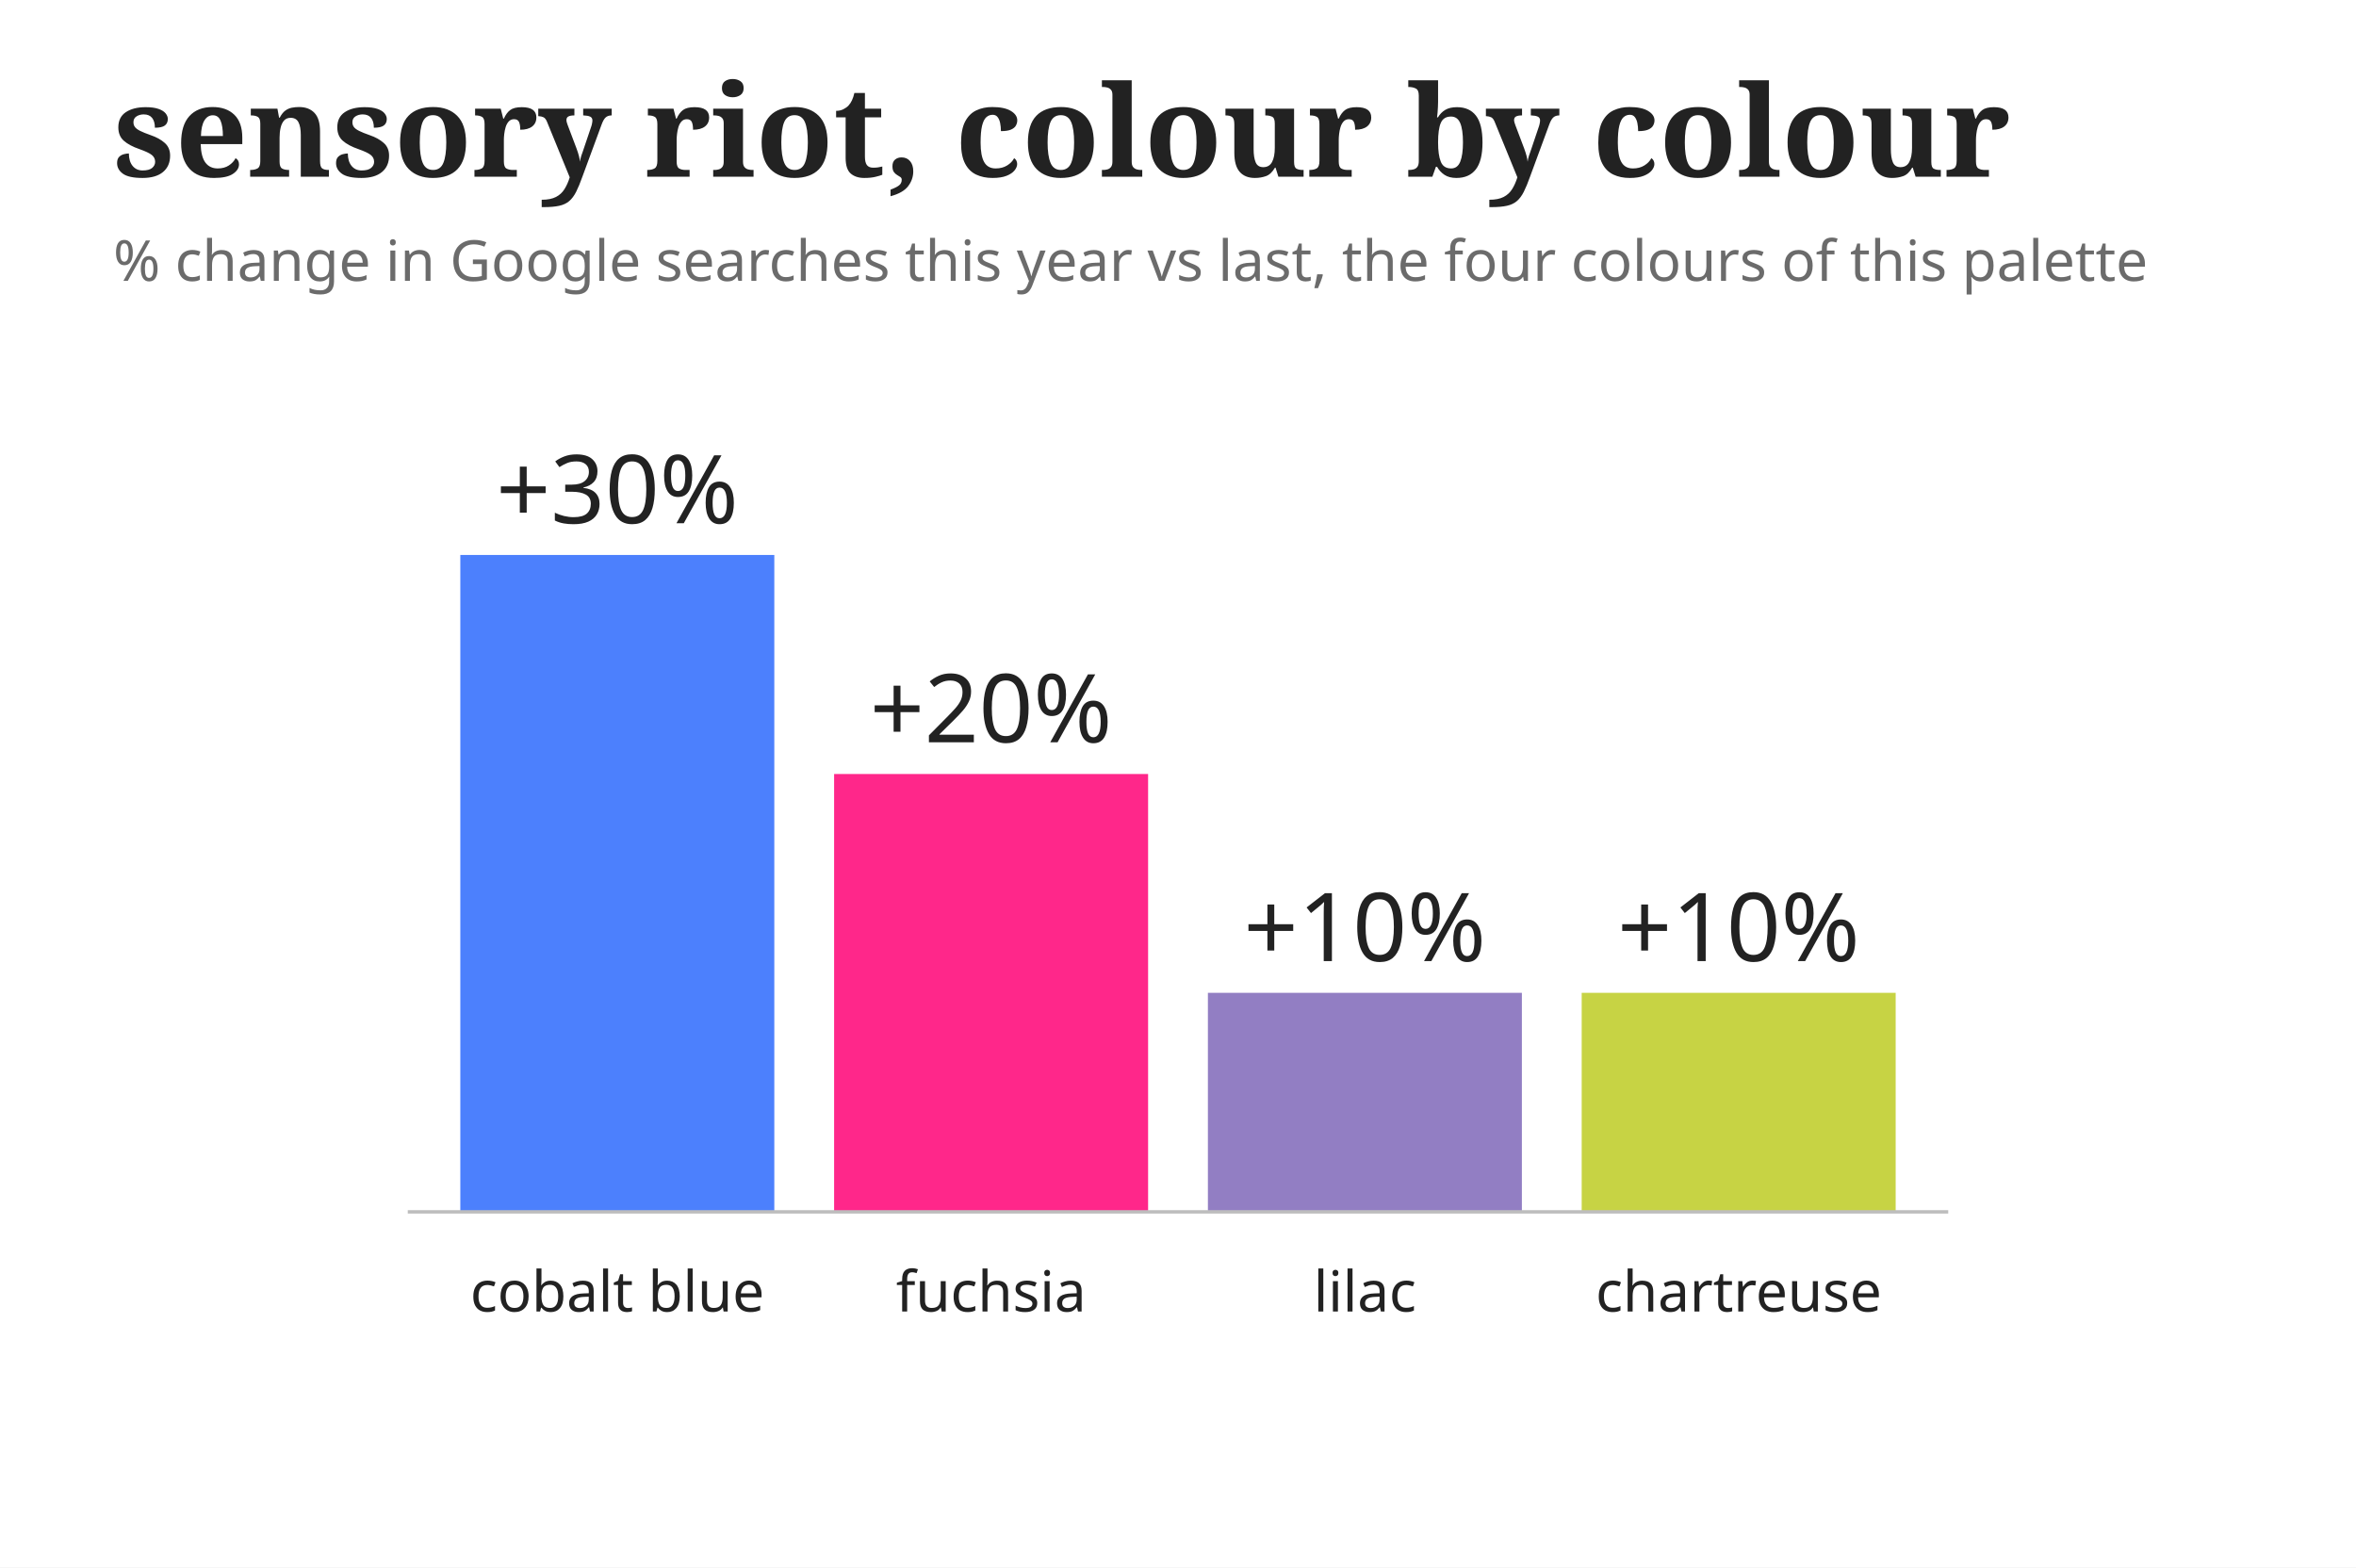
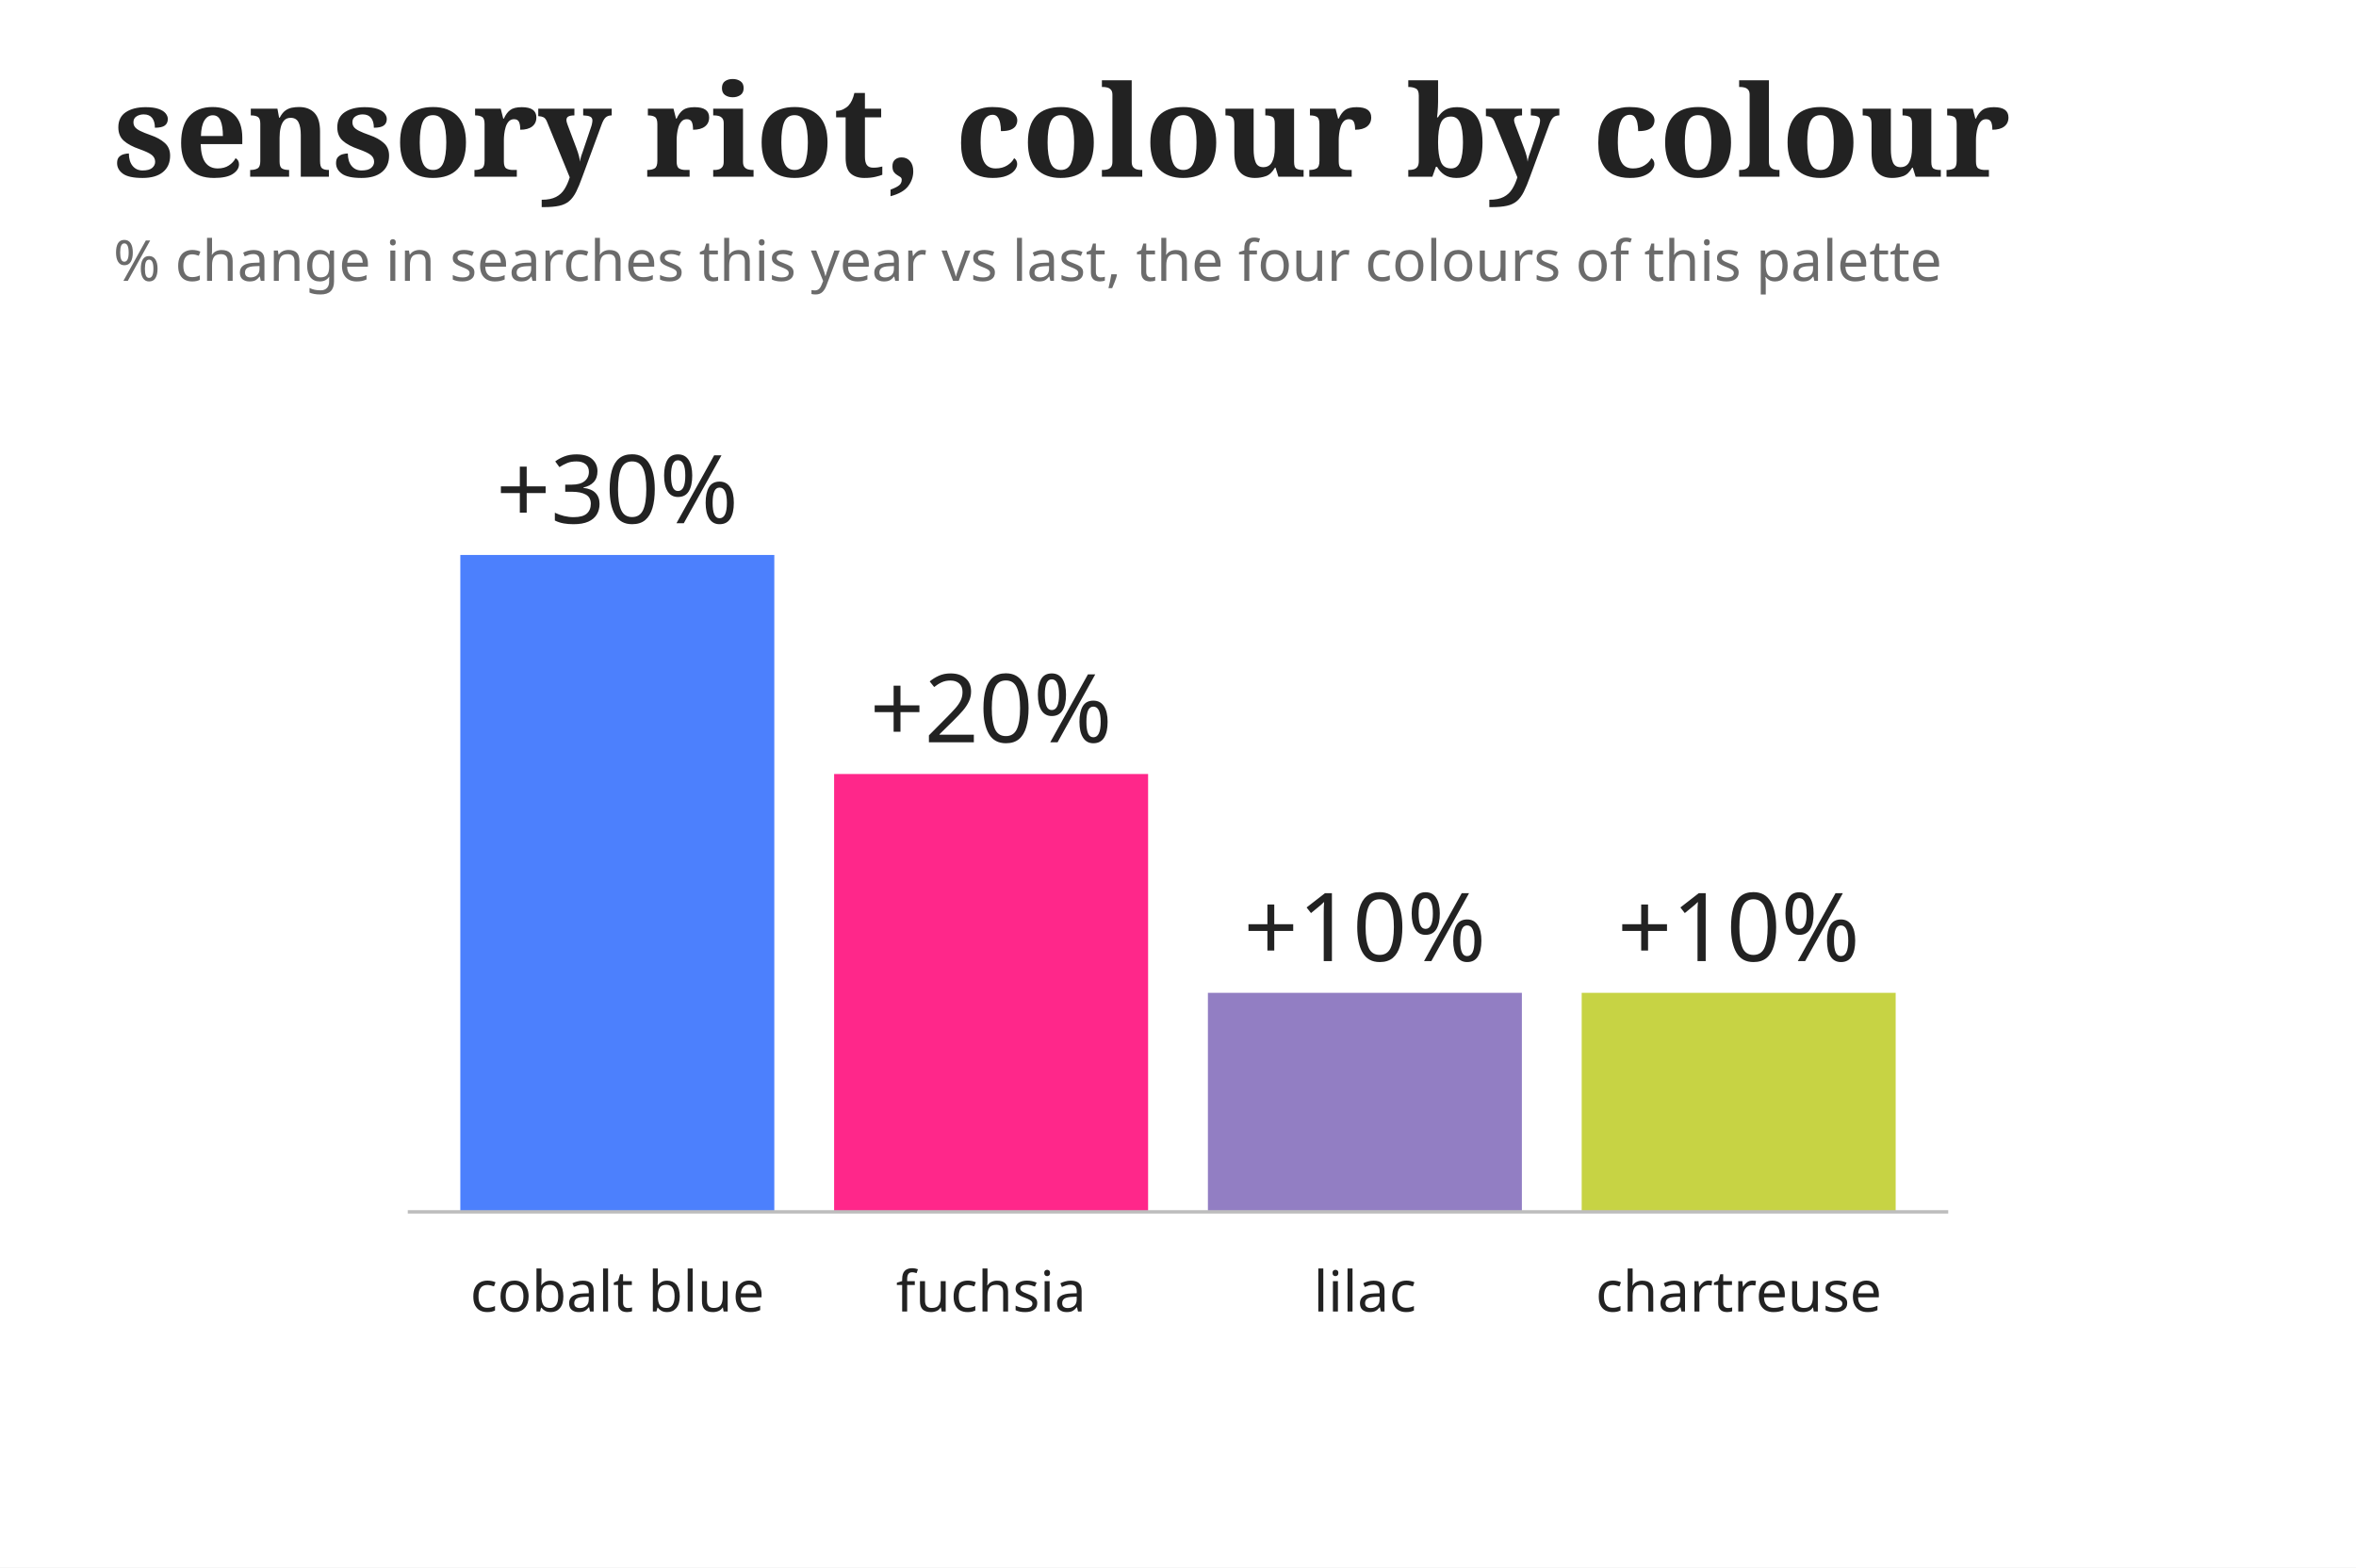
<svg xmlns="http://www.w3.org/2000/svg" viewBox="0 0 1040 692" width="1040" height="692">
  <rect width="1040" height="692" fill="#FFFFFF" />
  <text x="50" y="78" font-family="'Playfair Display', Georgia, serif" font-weight="700" font-size="56" fill="#222222">sensory riot, colour by colour</text>
-   <text x="50" y="124" font-family="'Century Gothic', 'Questrial', 'Avenir', sans-serif" font-size="25" fill="#6B6B6B">% change in Google searches this year vs last, the four colours of this palette</text>
+   <text x="50" y="124" font-family="'Century Gothic', 'Questrial', 'Avenir', sans-serif" font-size="25" fill="#6B6B6B">% change in searches this year vs last, the four colours of this palette</text>
  <rect x="203.2" y="245.0" width="138.6" height="290.0" fill="#4C80FD" />
  <text x="272.5" y="231.0" text-anchor="middle" font-family="'Century Gothic', 'Questrial', 'Avenir', sans-serif" font-size="42" fill="#222222">+30%</text>
  <text x="272.5" y="579" text-anchor="middle" font-family="'Century Gothic', 'Questrial', 'Avenir', sans-serif" font-size="25" fill="#222222">cobalt blue</text>
  <rect x="368.2" y="341.7" width="138.6" height="193.3" fill="#FF278A" />
  <text x="437.5" y="327.7" text-anchor="middle" font-family="'Century Gothic', 'Questrial', 'Avenir', sans-serif" font-size="42" fill="#222222">+20%</text>
  <text x="437.5" y="579" text-anchor="middle" font-family="'Century Gothic', 'Questrial', 'Avenir', sans-serif" font-size="25" fill="#222222">fuchsia</text>
  <rect x="533.2" y="438.3" width="138.6" height="96.7" fill="#927EC3" />
  <text x="602.5" y="424.3" text-anchor="middle" font-family="'Century Gothic', 'Questrial', 'Avenir', sans-serif" font-size="42" fill="#222222">+10%</text>
  <text x="602.5" y="579" text-anchor="middle" font-family="'Century Gothic', 'Questrial', 'Avenir', sans-serif" font-size="25" fill="#222222">lilac</text>
  <rect x="698.2" y="438.3" width="138.6" height="96.7" fill="#C7D344" />
  <text x="767.5" y="424.3" text-anchor="middle" font-family="'Century Gothic', 'Questrial', 'Avenir', sans-serif" font-size="42" fill="#222222">+10%</text>
  <text x="767.5" y="579" text-anchor="middle" font-family="'Century Gothic', 'Questrial', 'Avenir', sans-serif" font-size="25" fill="#222222">chartreuse</text>
  <line x1="180.0" y1="535" x2="860.0" y2="535" stroke="#BDBDBD" stroke-width="1.5" />
</svg>
